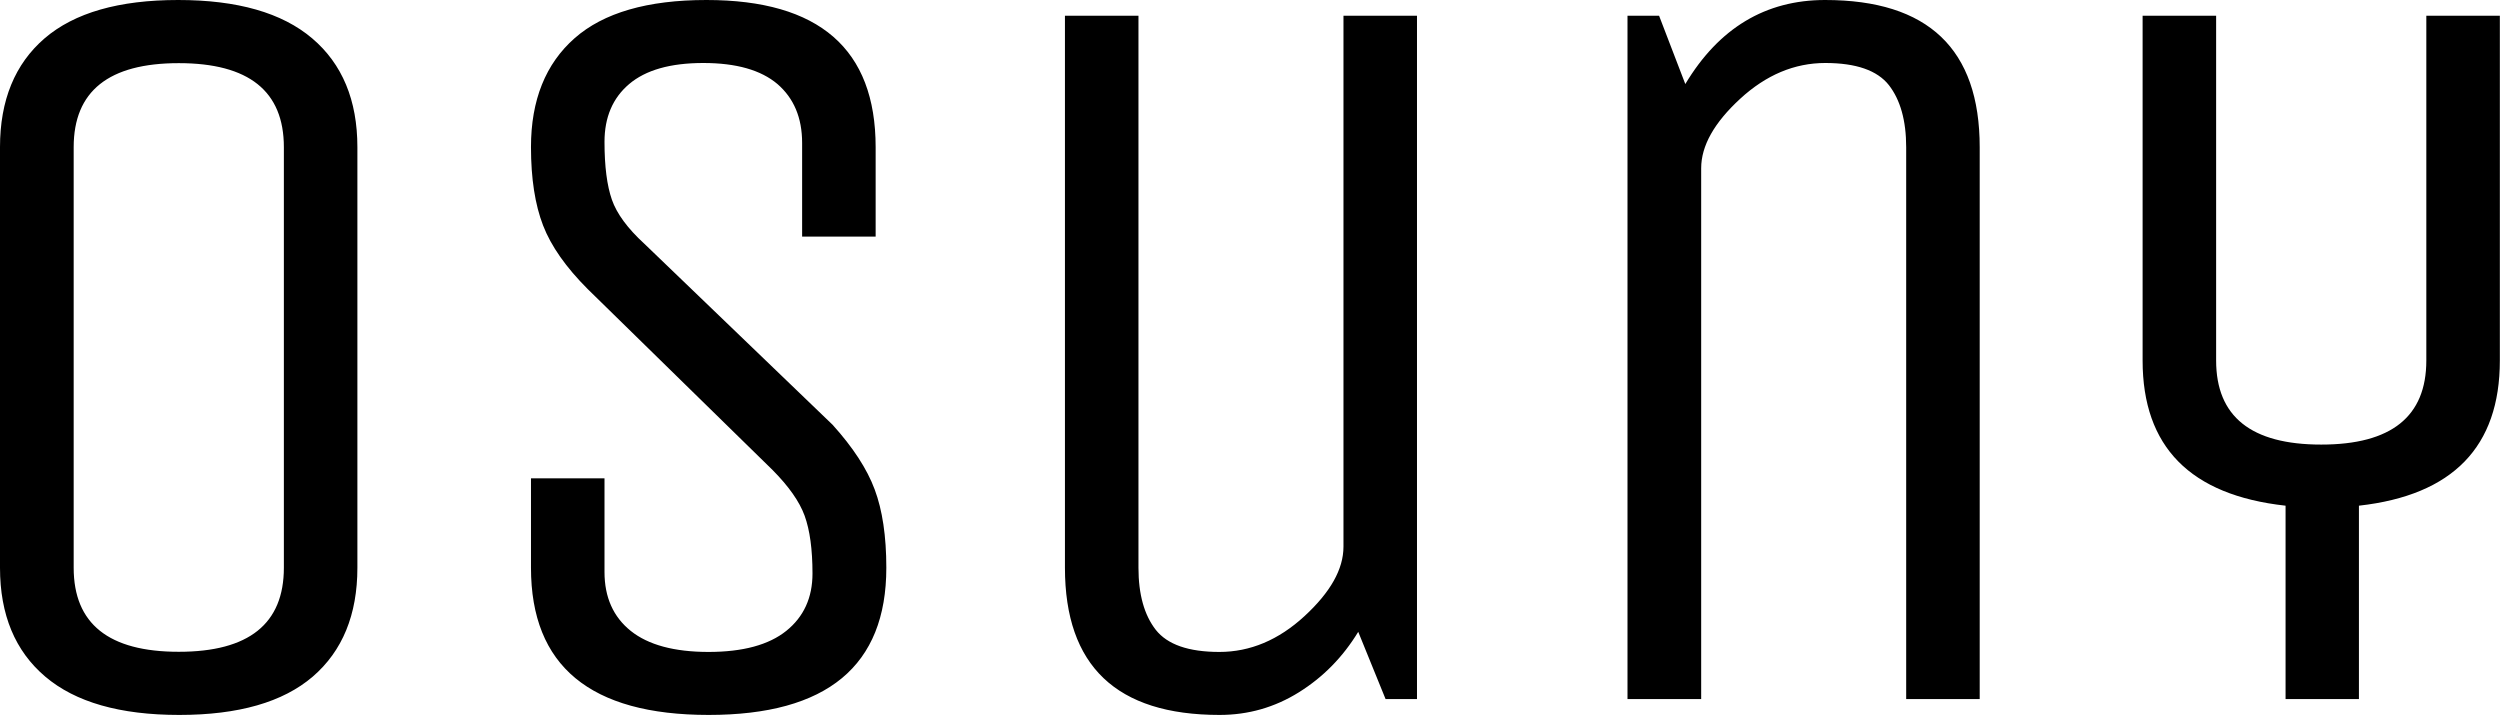
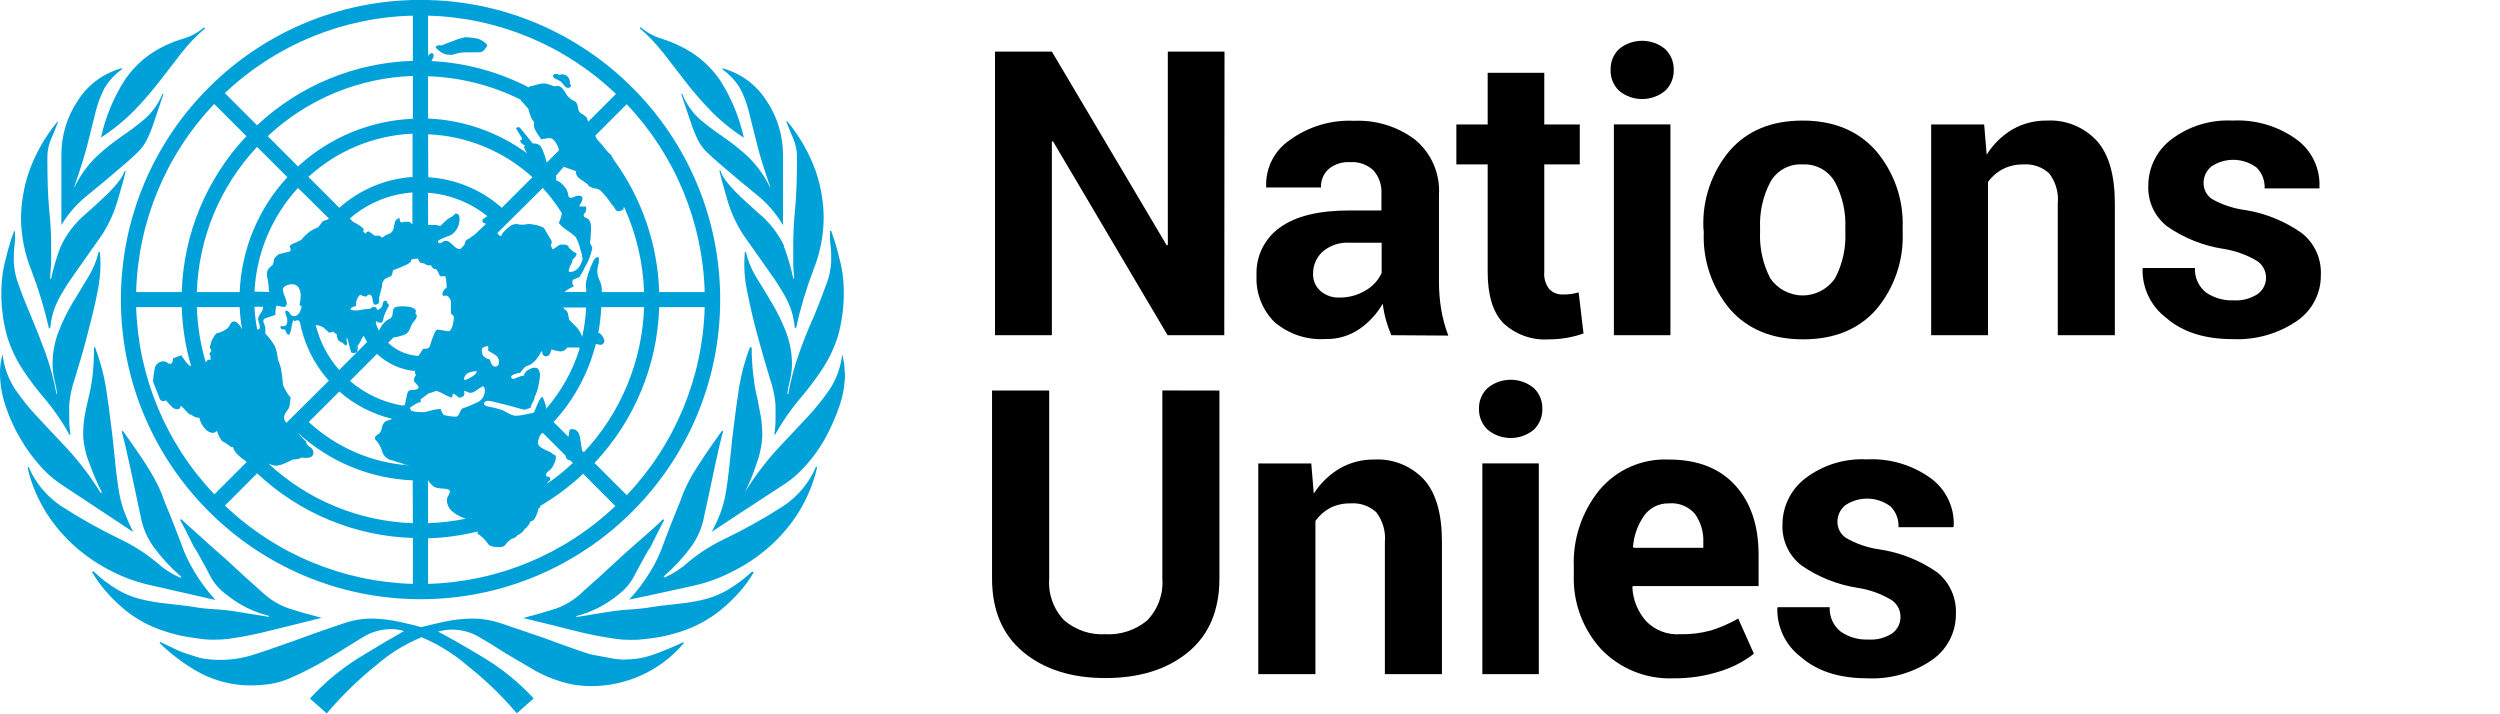
- <svg xmlns="http://www.w3.org/2000/svg" version="1.2" baseProfile="tiny" width="1591.4" height="455.1" overflow="visible" xml:space="preserve">
-   <switch>
-     <g>
-       <g fill="#000000">
-         <path d="M227.5 93.7v267.7c0 29.9-9.5 53-28.4 69.3-19 16.3-47.3 24.4-85 24.4S48 447 28.8 430.7C9.6 414.4 0 391.3 0 361.4V93.7c0-29.9 9.5-53 28.4-69.3C47.4 8.1 75.7 0 113.4 0s66.1 8.1 85.3 24.4c19.2 16.3 28.8 39.4 28.8 69.3zm-46.8 267.7V93.7c0-35.7-22.3-53.5-66.9-53.5-44.6 0-66.9 17.8-66.9 53.5v267.7c0 35.7 22.3 53.5 66.9 53.5 44.6 0 66.9-17.8 66.9-53.5zM564.2 361.4c0 62.5-37.7 93.7-113.1 93.7-75.4 0-113.1-31.2-113.1-93.7v-56.9h46.8v59.6c0 16.1 5.6 28.6 16.7 37.5 11.1 8.9 27.7 13.4 49.5 13.4 21.9 0 38.4-4.5 49.5-13.4 11.1-8.9 16.7-21.1 16.7-36.5 0-15.4-1.7-27.7-5-36.8-3.3-9.1-10.2-18.8-20.4-29.1L374.1 184c-13.8-13.8-23.3-27.3-28.4-40.5-5.1-13.2-7.7-29.8-7.7-49.9 0-29.9 9.3-53 27.8-69.3C384.2 8.1 412.2 0 449.7 0c71.8 0 107.7 31.2 107.7 93.7v56.9h-46.8V91c0-16.1-5.3-28.5-15.7-37.5-10.5-8.9-26.2-13.4-47.2-13.4-21 0-36.7 4.5-47.2 13.4s-15.7 21.2-15.7 36.8c0 15.6 1.6 27.9 4.7 36.8 3.1 8.9 10 18.3 20.7 28.1L530 270.4c12.9 14.3 21.9 28 26.8 41.2 4.9 13.1 7.4 29.7 7.4 49.8zM677.9 361.4V10h46.8v351.4c0 17 3.7 30.1 11 39.5 7.4 9.4 20.9 14.1 40.5 14.1s37.7-7.6 54.2-22.8c16.5-15.2 24.8-29.9 24.8-44.2V10H902v435h-20l-17.4-42.8c-9.8 16.1-22.4 28.9-37.8 38.5-15.4 9.6-32.2 14.4-50.5 14.4-65.6 0-98.4-31.2-98.4-93.7zM1082.8 445H1036V10h20.1l16.7 43.5c21.4-35.7 51.1-53.5 89-53.5 65.6 0 98.4 31.2 98.4 93.7V445h-46.8V93.7c0-16.9-3.7-30.1-11-39.5-7.4-9.4-20.9-14.1-40.5-14.1s-37.7 7.6-54.2 22.8c-16.5 15.2-24.8 29.9-24.8 44.2V445zM1501.7 445h-46.8V321.9c-60.7-6.7-91-37.5-91-92.4V10h46.8v219.5c0 35.7 22.3 53.5 66.9 53.5 44.6 0 66.9-17.8 66.9-53.5V10h46.8v219.5c0 54.9-29.9 85.7-89.7 92.4V445z" />
-       </g>
+ <svg xmlns="http://www.w3.org/2000/svg" viewBox="0 0 319.29 91.1">
+   <defs>
+     <style>.cls-1{fill:none;}.cls-2{fill:#00a1d9;}</style>
+   </defs>
+   <g id="Layer_2" data-name="Layer 2">
+     <g id="Layer_1-2" data-name="Layer 1">
+       <rect class="cls-1" x="318.41" y="3.61" width="0.88" height="83.45" />
+       <path class="cls-2" d="M11.17,24.94c1.36-1.1,3-2.46,4.85-4.06.68-.59,1.24-1.1,1.66-1.52a5.9,5.9,0,0,0,1.09-1.52,18.2,18.2,0,0,0,.89-2.22L20.88,12h-.13a8.66,8.66,0,0,1-2.24,3.17,33.49,33.49,0,0,1-2.93,2.22,27.48,27.48,0,0,0-3.19,2.54,13.51,13.51,0,0,0-2.88,4V23.8c.76-2.2,1.34-4.06,1.72-5.58s.72-2.86,1-4a13.42,13.42,0,0,1,1.14-3A7.86,7.86,0,0,1,15.6,8.83V8.7A9.58,9.58,0,0,0,10,12.76a12.32,12.32,0,0,0-2.16,7.11v8.87A14.05,14.05,0,0,1,11.17,24.94Zm6-10.85a42.51,42.51,0,0,0,3.23-3.74c1-1.27,1.91-2.47,2.79-3.61a21,21,0,0,1,3-3.11l-.13-.13A7.19,7.19,0,0,1,23.19,5a16,16,0,0,0-3.61,1.65,12.78,12.78,0,0,0-3.68,3.62,22.57,22.57,0,0,0-3,7.29A24.7,24.7,0,0,0,17.17,14.09ZM2.94,47.26A37.25,37.25,0,0,0,5.78,51a28.94,28.94,0,0,1,3.09,4.51H9a12.71,12.71,0,0,1-.16-2V51.7a13.35,13.35,0,0,1,.72-3.36c.48-1.56,1-3.3,1.5-5.2s1-3.83,1.37-5.77a17,17,0,0,0,.33-5.2H12.6a10.81,10.81,0,0,1-1.34,3.23l-2,3.3a24.6,24.6,0,0,0-1.79,3.68,11.62,11.62,0,0,0-.76,4.25A10.14,10.14,0,0,0,7,48.72a12.21,12.21,0,0,1,.3,1.59H7.21A31.37,31.37,0,0,0,5.78,45c-.62-1.69-1.24-3.26-1.85-4.69s-1.14-2.75-1.55-3.94a9.32,9.32,0,0,1-.62-2.92c0-.84,0-1.52.08-2s.08-1.15.08-1.91H1.79a28.85,28.85,0,0,0-1,3.3,15.81,15.81,0,0,0-.61,4.06A20.31,20.31,0,0,0,.92,43,16.84,16.84,0,0,0,2.94,47.26ZM26,81.64a12.07,12.07,0,0,0,1.39.06,14.13,14.13,0,0,0,1.9-.12c.59-.09,1.36-.21,2.28-.38s2.14-.45,3.62-.83,3.44-.86,5.89-1.46c-1.61-.42-3-.82-4.18-1.2a9.49,9.49,0,0,1-3.55-2.2c-1.44-1.26-2.87-2.57-4.31-3.92-1.12-1-2.3-2-3.43-3.06-.32-.29-2-1.76-2.47-2.24l-.12.13c.19.3,1.75,3.44,1.75,3.44s.25.34.35.52c.42.75.84,1.51,1.25,2.27.16.3.32.6.47.9A6.91,6.91,0,0,0,29,76a13.74,13.74,0,0,0,5.33,2.65v.13l-2.73-.44c-.75-.13-1.43-.23-2-.32s-1.23-.14-1.86-.19-1.53-.09-2.28-.2-1.18-.21-1.79-.27l-1.75-.2-.92-.11a20.74,20.74,0,0,1-3.18-.57,11,11,0,0,1-2.87-1.2,18,18,0,0,1-3.06-2.35l-.13.13a15.88,15.88,0,0,0,1.72,2.41A20.07,20.07,0,0,0,16.09,78a15.05,15.05,0,0,0,3.76,2.19,20.26,20.26,0,0,0,5,1.29ZM6.25,41.93h.16a12.1,12.1,0,0,1,.37-2,11,11,0,0,1,.94-2.15,33.26,33.26,0,0,1,1.94-3q1.26-1.77,3.39-4.82a16.48,16.48,0,0,0,2-4.44c.5-1.69.84-2.91,1-3.67h-.13a5.08,5.08,0,0,1-.57,1.07,12.72,12.72,0,0,1-.81,1,18,18,0,0,1-1.32,1.33c-.54.51-1.27,1.19-2.19,2a12.15,12.15,0,0,0-3.26,4.19,27.07,27.07,0,0,0-1.25,4.18H6.41c0-.67.09-1.33.12-2s0-1.46,0-2.48c0-1.26-.08-2.74-.25-4.44s-.23-3.88-.23-6.59a5.82,5.82,0,0,1,.5-2.41q.5-1.14.87-2.16H7.33A21.33,21.33,0,0,0,3.68,22a19.1,19.1,0,0,0-1,5.89A18.26,18.26,0,0,0,4,34.51,54.26,54.26,0,0,1,6.25,41.93ZM19.46,74.79,24.76,76l2.76.63A22.32,22.32,0,0,1,24.82,73a18.13,18.13,0,0,1-1.65-3.49Q22.41,67.44,21,64a16.45,16.45,0,0,0-.82-2q-.45-.88-1-1.83c-.39-.64-.85-1.35-1.4-2.16s-1.25-1.8-2.1-3l-.13.13c.25.84.61,2.37,1.08,4.56s.9,4.27,1.33,6.22a9.43,9.43,0,0,0,1.71,4,22.33,22.33,0,0,0,3.48,3.74l-.13.13a11.26,11.26,0,0,1-3.06-2,22.37,22.37,0,0,0-4.59-2.92,68.6,68.6,0,0,1-7.58-4.25,11.38,11.38,0,0,1-4.14-5l-.13.12A19,19,0,0,0,5.86,65.4a20.24,20.24,0,0,0,3.77,4.44A21.8,21.8,0,0,0,14.35,73,20.48,20.48,0,0,0,19.46,74.79ZM7.6,61.72,17,67.94c-.42-.85-.77-1.65-1.06-2.41A14.42,14.42,0,0,1,15.23,63c-.16-.93-.31-2-.43-3.11s-.27-2.51-.43-4.12c-.33-2.79-.62-4.94-.87-6.47a26.89,26.89,0,0,0-1.36-4.95H12A29.59,29.59,0,0,1,11.82,48a24.71,24.71,0,0,1-.51,2.8c-.21.84-.38,1.62-.5,2.34a14,14,0,0,0-.19,2.47,11,11,0,0,0,.82,3.62A31.67,31.67,0,0,0,13,62.86l-.12.13a36.88,36.88,0,0,0-4.25-5.64L4.82,53.29A29.15,29.15,0,0,1,1.9,49.67,10.39,10.39,0,0,1,.32,45.23a10.32,10.32,0,0,0-.24,1.21A9.18,9.18,0,0,0,0,47.64,13.38,13.38,0,0,0,.76,52a21.23,21.23,0,0,0,1.9,4.12A20.56,20.56,0,0,0,5.13,59.5,13.22,13.22,0,0,0,7.6,61.72Zm77.09-55c.88,1.14,1.82,2.35,2.79,3.62a45.61,45.61,0,0,0,3.23,3.74A24.3,24.3,0,0,0,95,17.59a22.57,22.57,0,0,0-3-7.29A12.73,12.73,0,0,0,88.3,6.69,16,16,0,0,0,84.69,5a7.45,7.45,0,0,1-2.86-1.52l-.13.13A20.88,20.88,0,0,1,84.69,6.75ZM93,75.3a11.33,11.33,0,0,1-2.87,1.21,23.37,23.37,0,0,1-3.19.57l-.91.1-1.76.2c-.6.07-1.18.18-1.78.27s-1.53.16-2.28.21-1.24.1-1.86.19-1.3.19-2,.31-1.65.28-2.73.44v-.12A13.74,13.74,0,0,0,78.9,76,7,7,0,0,0,81,73.56l.47-.9c.41-.76.83-1.51,1.25-2.26a5.3,5.3,0,0,1,.35-.52s1.56-3.14,1.75-3.45l-.12-.13c-.48.49-2.15,2-2.47,2.25-1.13,1-2.31,2-3.43,3.06-1.44,1.34-2.87,2.65-4.31,3.91A9.53,9.53,0,0,1,71,77.73c-1.18.38-2.57.78-4.18,1.2,2.45.59,4.42,1.08,5.89,1.46s2.69.65,3.61.82,1.7.3,2.29.38a12.61,12.61,0,0,0,1.9.13c.5,0,1,0,1.39-.06l1.21-.13a20.26,20.26,0,0,0,5-1.29,15.55,15.55,0,0,0,3.76-2.19,20.11,20.11,0,0,0,2.68-2.56,15.4,15.4,0,0,0,1.72-2.41L96.06,73A18.38,18.38,0,0,1,93,75.3Zm7.11-10.71a70.28,70.28,0,0,1-7.58,4.25,21.56,21.56,0,0,0-4.59,2.92,11.52,11.52,0,0,1-3.06,2l-.13-.13a23.13,23.13,0,0,0,3.48-3.74,9.53,9.53,0,0,0,1.71-4q.65-2.91,1.33-6.21c.47-2.2.83-3.72,1.08-4.57L92.22,55c-.85,1.19-1.55,2.18-2.1,3s-1,1.52-1.4,2.15S88,61.4,87.7,62a15.84,15.84,0,0,0-.82,2c-.94,2.29-1.66,4.12-2.17,5.52A18,18,0,0,1,83.06,73a22.73,22.73,0,0,1-2.7,3.58L83.12,76l5.3-1.16A20.48,20.48,0,0,0,93.53,73a22.13,22.13,0,0,0,4.72-3.16A20.24,20.24,0,0,0,102,65.42a19.25,19.25,0,0,0,2.36-5.71l-.13-.13A11.4,11.4,0,0,1,100.11,64.59ZM104,40.3Q103,42.46,102.1,45a31.63,31.63,0,0,0-1.43,5.33h-.12a12.21,12.21,0,0,1,.3-1.59,10,10,0,0,0,.3-2.09,11.66,11.66,0,0,0-.76-4.25,25.09,25.09,0,0,0-1.79-3.68c-.68-1.14-1.34-2.24-2-3.29a11,11,0,0,1-1.34-3.24h-.13a17,17,0,0,0,.33,5.2q.58,2.92,1.37,5.77t1.5,5.2a13.43,13.43,0,0,1,.72,3.36v1.78a12.62,12.62,0,0,1-.16,2H99A28.34,28.34,0,0,1,102.1,51a38.43,38.43,0,0,0,2.84-3.74A17.18,17.18,0,0,0,107,43a20.4,20.4,0,0,0,.76-6.15,15.75,15.75,0,0,0-.61-4.06,28.2,28.2,0,0,0-1-3.3H106c0,.76,0,1.4.08,1.9s.08,1.18.08,2a9.43,9.43,0,0,1-.62,2.92C105.09,37.55,104.57,38.87,104,40.3Zm-3.85-8.88a12.13,12.13,0,0,0-3.26-4.18l-2.2-2c-.54-.51-1-1-1.31-1.34a12.75,12.75,0,0,1-.81-1A4.74,4.74,0,0,1,92,21.78h-.13c.17.76.51,2,1,3.68a16.76,16.76,0,0,0,2,4.44c1.42,2,2.55,3.63,3.39,4.82a33.29,33.29,0,0,1,1.94,3,11.29,11.29,0,0,1,.94,2.16,11.91,11.91,0,0,1,.37,2h.16a52.1,52.1,0,0,1,2.22-7.42,18.3,18.3,0,0,0,1.31-6.66,19.21,19.21,0,0,0-1-5.9,21.17,21.17,0,0,0-3.65-6.4h-.13c.25.67.54,1.39.87,2.15a5.85,5.85,0,0,1,.5,2.41q0,4.07-.24,6.6t-.24,4.44c0,1,0,1.84,0,2.47s.07,1.29.12,2h-.12A27.21,27.21,0,0,0,100.1,31.42ZM94.5,11.25a13.33,13.33,0,0,1,1.14,3c.29,1.14.63,2.47,1,4s.95,3.38,1.72,5.58v.13a13.7,13.7,0,0,0-2.88-4,28.22,28.22,0,0,0-3.19-2.53,35.26,35.26,0,0,1-2.94-2.22A8.85,8.85,0,0,1,87.13,12H87c.51,1.52.92,2.72,1.22,3.61a17,17,0,0,0,.89,2.22,5.94,5.94,0,0,0,1.08,1.52c.43.43,1,.93,1.67,1.52q2.81,2.41,4.85,4.06A14,14,0,0,1,100,28.76V19.88a12.32,12.32,0,0,0-2.16-7.1,9.54,9.54,0,0,0-5.59-4.06v.13A8,8,0,0,1,94.5,11.25Zm-14.69,73A10.4,10.4,0,0,1,77.72,84l-2.35-.44v0c-.75-.24-1.6-.53-2.56-.87s-2.14-.76-3.5-1.27L63.9,79.58A11.19,11.19,0,0,0,60.27,79a17.9,17.9,0,0,0-3.7.44c-1.26.28-2.18.5-2.78.66-.53-.16-1.41-.38-2.67-.66A17.71,17.71,0,0,0,47.45,79a11,11,0,0,0-3.61.63c-1.23.42-3,1-5.39,1.89-2.79,1-4.86,1.72-6.21,2.14a14,14,0,0,1-4.18.62,13.2,13.2,0,0,1-1.78-.12,6.87,6.87,0,0,1-1.52-.38s-1.19-.35-1.85-.63L20.49,82l-.12.12a25,25,0,0,0,4.45,3.42,13.93,13.93,0,0,0,7,2,18.42,18.42,0,0,0,2.72-.19,10.44,10.44,0,0,0,2.41-.7c.8-.33,1.69-.76,2.66-1.26s2.14-1.18,3.49-2,2.64-1.67,3.61-2.22a6.8,6.8,0,0,1,3.36-.82,5.09,5.09,0,0,1,1.52.25Q49.1,82,45.85,84a29.55,29.55,0,0,0-6.27,5.22l2.15,1.9A45.81,45.81,0,0,1,48,85a21.24,21.24,0,0,1,5.84-3.62A22.13,22.13,0,0,1,59.68,85,44.08,44.08,0,0,1,66,91.1l2.16-1.9A28.88,28.88,0,0,0,61.78,84q-3.3-2-5.84-3.34a7.67,7.67,0,0,1,1.66-.25,6.84,6.84,0,0,1,3.37.82q1.47.83,3.63,2.22l3.31,1.95a17.14,17.14,0,0,0,2.61,1.27,19.49,19.49,0,0,0,2.36.7,12.64,12.64,0,0,0,2.49.25h.51a15.37,15.37,0,0,0,5.78-1.27,15.2,15.2,0,0,0,5.65-4.18V82a38.49,38.49,0,0,1-4.2,1.72A10.57,10.57,0,0,1,79.81,84.23Zm28.06-36.81c0-.13,0-.26,0-.39a5.61,5.61,0,0,0-.06-.59c-.06-.38-.14-.78-.24-1.21A10.48,10.48,0,0,1,106,49.68a31.62,31.62,0,0,1-2.9,3.61l-.21.22-3.61,3.85a37.08,37.08,0,0,0-4.17,5.54l0,0a25.32,25.32,0,0,0,1.49-3.62,11.63,11.63,0,0,0,.76-3.61,15.17,15.17,0,0,0-.19-2.48q-.19-1.08-.45-2.34C96.49,50,96.34,49,96.22,48A29.81,29.81,0,0,1,96,44.35H95.9l0,.08v-.07h-.13a26.89,26.89,0,0,0-1.36,5c-.24,1.52-.54,3.68-.87,6.46-.16,1.61-.3,3-.43,4.13s-.27,2.17-.43,3.11A14.31,14.31,0,0,1,92,65.54c-.25.65-.55,1.34-.89,2-.06.12-.13.23-.2.35l.05,0a.08.08,0,0,1,0,0l3.15-2.09,6.34-4.14a13.54,13.54,0,0,0,2.47-2.22,18.52,18.52,0,0,0,2.41-3.35,23.7,23.7,0,0,0,1.2-2.48c.23-.53.45-1.07.64-1.64a13.36,13.36,0,0,0,.76-4.37h0C107.88,47.57,107.87,47.5,107.87,47.42ZM71,10.08a3.72,3.72,0,0,1,.68.38,5.87,5.87,0,0,1,.42.5.55.55,0,0,0,.44.26c.24,0,.37-.09.37-.26s0-.23-.06-.19-.07,0-.07-.19a1,1,0,0,0-.24-.75,1,1,0,0,0-1.11-.26.37.37,0,0,0-.24-.12H71c-.24,0-.37.08-.37.25S70.77,10,71,10.08ZM57.53,7h.26a5.82,5.82,0,0,1,1.53-.32H61.1a.91.91,0,0,0,.77-.32,3.55,3.55,0,0,0,.38-.58,2.41,2.41,0,0,0-1.53-.9,9.65,9.65,0,0,0-1.27-.13,7.79,7.79,0,0,0-1.53.47c-.85.3-1.36.5-1.53.59-.43-.09-.68,0-.76.27a5.85,5.85,0,0,0,.69.59A2,2,0,0,0,57.53,7ZM53.7,76.53A38.27,38.27,0,1,0,15.44,38.26,38.31,38.31,0,0,0,53.7,76.53ZM17.39,39.23h5.82a30.3,30.3,0,0,0,1.2,7.54.71.71,0,0,1-.44-.31l-.18-.18-.64-.9-1.06.39c0,.59-.21.81-.63.64a.74.74,0,0,0-.51-.26,1.15,1.15,0,0,0-1.22,1.08,11.74,11.74,0,0,0-.19,1.47L20.43,51c.18.26.43.3.77.13A9.06,9.06,0,0,0,22,52a.89.89,0,0,0,.65.26.35.35,0,0,0,.4-.39h.13a7.62,7.62,0,0,1,.53.58,3.08,3.08,0,0,0,.66.57v-.12a1.55,1.55,0,0,0,1.08.46,3.06,3.06,0,0,0,.75,1.41,1.43,1.43,0,0,0,1,.52.74.74,0,0,0,.51-.26,4.25,4.25,0,0,0,.63,1.29,5.79,5.79,0,0,1,.64.38,3.31,3.31,0,0,1,.51.39h.26a2.28,2.28,0,0,0,.63,1,4.83,4.83,0,0,0,.77.64l-.08,0,.07,0h.09c.09.1.17.2.26.29l-4.11,4.11A36.19,36.19,0,0,1,17.39,39.23Zm28-10.73a3.24,3.24,0,0,0-.33-.2l-.39-.39a13.71,13.71,0,0,1,8-3.33v4.05a.59.59,0,0,0-.17-.1.64.64,0,0,1-.1-.13h0a.47.47,0,0,0-.31-.07.7.7,0,0,0-.14,0l0,0a1.18,1.18,0,0,0-.28,0,1,1,0,0,1-.3.06.29.29,0,0,1-.16,0c-.12-.09-.18-.27-.18-.58l0,0v0c-.35.17-.54.34-.58.51s-.11.46-.19.89a.94.94,0,0,1-.65.69,2.2,2.2,0,0,0-.77.45l-.39-.25h-.64a1.64,1.64,0,0,0-.39-.32,1,1,0,0,1-.25-.19q-.12-.13-.12,0a.31.31,0,0,0-.34.28l-.38-.37.1,0V29.2A5.68,5.68,0,0,0,45.43,28.5Zm-2.09-2-3.91-3.91a21.09,21.09,0,0,1,13.3-5.52v5.53A15.56,15.56,0,0,0,43.34,26.54ZM45.54,45c.2-.2.11-.57.19-.82l-.44.4a3.72,3.72,0,0,0,.76-1,3.52,3.52,0,0,1,.38-.7h0c.14.27.3.54.46.8l-3.57,3.57a13.58,13.58,0,0,1-3-5.75,3.26,3.26,0,0,1,.89.25,7.74,7.74,0,0,1,.8.73,1.11,1.11,0,0,0,.52-.13l.51.39a1,1,0,0,0,.13.63c0,.09.13.19.39.32a1.23,1.23,0,0,1,.52.44l.25-.12a4,4,0,0,0-.06-.51c0-.25,0-.38.06-.38l.25.89.26,1h0A.76.76,0,0,0,45.54,45ZM53.15,49c.21.21.31.36.31.44,0,.26-.34.38-1,.38-.26,0-.43.25-.52.73s-.17.89-.25,1.21l-.21,0s0,0,0,.05a13.73,13.73,0,0,1-6.78-3.16l3.45-3.45A8.16,8.16,0,0,0,53,47.39a.94.94,0,0,0,.12.54.85.85,0,0,0-.25.63C52.83,48.65,52.93,48.8,53.15,49Zm-17,.24a18.17,18.17,0,0,0-.26-2.17,10.45,10.45,0,0,0-.39-1.15,6,6,0,0,0-.4-1.72,7.3,7.3,0,0,0-1.21-1.59v-.74a3.23,3.23,0,0,0-.25-.74V41a.3.3,0,0,1,.2-.33l1.34-.46a3.16,3.16,0,0,1,.13-1.17l.93.16c.26,0,.39-.17.39-.53a4.3,4.3,0,0,0-.25-.79,2.77,2.77,0,0,1-.26-.92c0-.18.13-.33.38-.46a1.69,1.69,0,0,1,.76-.2,1,1,0,0,1,.89.44,2,2,0,0,1,.25,1,3.69,3.69,0,0,1-.06.69,2.44,2.44,0,0,0-.07.56l.26.13q-.26,1.26-1,1.26A.62.62,0,0,1,37,40a.53.53,0,0,0-.44-.32c-.08,0-.12,0-.12.13a1.27,1.27,0,0,0,.12.52,1.35,1.35,0,0,1,.13.64c0,.6-.27.81-.8.64-.18.32,0,.48.52.48.18.52.36.73.54.65a2.23,2.23,0,0,0,.26-.87,4.78,4.78,0,0,1,.26-1l.14.13.53-.13a1.06,1.06,0,0,0,0,.19h.15A15.49,15.49,0,0,0,42,48.62L36.58,54a.91.91,0,0,1-.29-.84c.11-.52.63-.84.7-1.38,0,0,.13-1,.13-1A5.25,5.25,0,0,1,36.19,49.25Zm-3.09-8a1,1,0,0,1,.13.5c0,.26-.08.37-.26.32h-.09a21,21,0,0,1-.34-2.88H33.6a1.39,1.39,0,0,1-.11.52,4.76,4.76,0,0,1-.32.51.84.84,0,0,0-.2.5A1.25,1.25,0,0,0,33.1,41.28Zm-.56-4A21.15,21.15,0,0,1,38.06,24L42,27.9l-.11.13a3.44,3.44,0,0,0-.68.24c-.17.21-.35.45-.56.75a5.82,5.82,0,0,0-1.21.64,7.18,7.18,0,0,0-1,1c-.51.26-.83.4-1,.45a1.17,1.17,0,0,0-.45.31c.17.43.17.66,0,.7l-1.28.32a.41.41,0,0,0-.25.13l-.38.38a1,1,0,0,0-.13.45.94.94,0,0,1-.13.44,2.39,2.39,0,0,0-.63.64,1.52,1.52,0,0,0,0,1.15l.16,1.27h-.06a1.9,1.9,0,0,1,.11.39ZM43.34,50a15.7,15.7,0,0,0,6.79,3.5l-.56.19a1,1,0,0,0-.77.83c-.08.51-.27.84-.57,1s-.4.32-.32.58a3.55,3.55,0,0,1,.89,1.54,1.59,1.59,0,0,0,1.28,1.15l.76.26a1.52,1.52,0,0,1,.76.28c.22,0,.44.06.66.11A21.07,21.07,0,0,1,39.43,53.9ZM38.06,21.26,34.2,17.39A28.48,28.48,0,0,1,52.73,9.7v5.47A23.06,23.06,0,0,0,38.06,21.26ZM36.7,22.63A23,23,0,0,0,30.61,37.3H25.14a28.48,28.48,0,0,1,7.69-18.54Zm-6.09,16.6a23.62,23.62,0,0,0,.3,2.82,4.32,4.32,0,0,1-.21-.38c-.3-.41-.56-.62-.75-.62a.51.51,0,0,0-.52.32,1.66,1.66,0,0,1-.39.57,3.5,3.5,0,0,1-1.41.64,3.15,3.15,0,0,0-.77,1.53.44.44,0,0,0,.06.51c.13.17.06.34-.19.51.17.34.21.55.13.64.08.17.06.23-.07.19a.3.3,0,0,0-.32.06.79.79,0,0,0-.18.29,28.1,28.1,0,0,1-1.15-7.08ZM52.73,74.57a36.2,36.2,0,0,1-24-10l4.11-4.12a30.38,30.38,0,0,0,19.9,8.26Zm0-7.75A28.47,28.47,0,0,1,34.28,59.2a2.54,2.54,0,0,0,1,.28,2.76,2.76,0,0,0,1-.27,11.36,11.36,0,0,0,1.15-.54,2.11,2.11,0,0,0,1.15-.25,1.91,1.91,0,0,0,1,0,.6.6,0,0,0,.45-.64.88.88,0,0,0-.45-.7c-.31-.21-.46-.4-.46-.57s-.08-.19-.26-.32a7.24,7.24,0,0,1-.82-.92h0a23.05,23.05,0,0,0,14.67,6.08Zm1-14.2v0a2.74,2.74,0,0,1-1.26-.2c0-.11-.09-.22-.13-.34a5.28,5.28,0,0,1,.6-.39,1.73,1.73,0,0,1,.79-.33V51l.94-.71a1.1,1.1,0,0,1,.33-.12,4.78,4.78,0,0,0,.72-.26,4.52,4.52,0,0,1,1,.45,4.06,4.06,0,0,0,1,.44l.13-.51c.17,0,.42.17.76.51a1.25,1.25,0,0,0,.64-.25.88.88,0,0,0,0-.64,1.11,1.11,0,0,1,.38.13.24.24,0,0,1,.19.07.27.27,0,0,0,.19.06h.13a1.41,1.41,0,0,0,.7-.32,6.27,6.27,0,0,1,.7-.45.16.16,0,0,1,.25,0,.73.73,0,0,1,.13.51,1.63,1.63,0,0,1-1.08,1.53,17.07,17.07,0,0,1-1.85.76,2.41,2.41,0,0,0-.32.58c-.12.3-.27.44-.44.44A7.44,7.44,0,0,1,56.66,53a2.62,2.62,0,0,1-.39-.77,4.22,4.22,0,0,0-.92.13l-1.05.26A1.24,1.24,0,0,1,53.76,52.62Zm5.52-4.2a1,1,0,0,1,.64-.83,2.83,2.83,0,0,1,1-.19c0,.25-.24.51-.7.76a3.23,3.23,0,0,1-.83.38Zm3.95-3.12a1,1,0,0,1,.51,1,.45.45,0,0,1-.51.51c-.26,0-.47-.3-.64-.89-.6-.17-.93-.45-1-.83s0-.61.13-.7a3.52,3.52,0,0,1,.51-.19c.17,0,.21.15.13.57ZM75.5,23.92a.36.36,0,0,1,.26.13,1.55,1.55,0,0,1,.89.25,9.7,9.7,0,0,1,1.54,1.91c.09,0,.19.13.32.39s.28.38.45.38a1.85,1.85,0,0,0,.66-.21c0-.12,0-.23.08-.35A28.51,28.51,0,0,1,82.26,37.3h-5.4a.3.3,0,0,1,0-.1,2.72,2.72,0,0,0-.3-1.42,2.77,2.77,0,0,1-.18-1.88,2,2,0,0,0,.07-1.07A.75.75,0,0,0,76,33a2.11,2.11,0,0,0-.33.57c-.12.3-.23.53-.31.7v.07a1,1,0,0,0-.1.24,1,1,0,0,1-.13.32c-.09.34-.17.68-.26,1a2.62,2.62,0,0,0,0,1,0,0,0,0,1,0,0l0,.39H72.11a1.56,1.56,0,0,1,.59-.39h-.09l.74-.37a.41.41,0,0,1-.25-.38c0-.25,0-.4.13-.44s.32-.15.74-.31a5.34,5.34,0,0,0,.68-1.19,7.71,7.71,0,0,0,1-2.53c0-.2-.26-.45-.29-.66a3.69,3.69,0,0,1,.06-.55c0-.89.41-2.44-.74-2.72-.09,0-.13-.13-.13-.38a.88.88,0,0,0,.26-1H74a1.14,1.14,0,0,1,.19-.45,1.12,1.12,0,0,0,.2-.57A.34.34,0,0,0,74,25a1.39,1.39,0,0,0-.65.13,1,1,0,0,1-.4.13.6.6,0,0,1-.2,0L72.58,25A2,2,0,0,0,72,23.72,2.49,2.49,0,0,0,71,23l0,0a.83.83,0,0,0,0-.54L72,21.3l1.55.56a1,1,0,0,0,.4.89,4.61,4.61,0,0,0,.54.38,5.68,5.68,0,0,1,.61.46v.07C75.29,23.84,75.42,23.92,75.5,23.92ZM70.25,61a.44.44,0,0,0-.32-.13c-.13,0-.19-.08-.19-.25s.13-.34.39-.51a1.92,1.92,0,0,0,.64-.89A2,2,0,0,0,71,58.4a.29.29,0,0,0-.2-.31,1.35,1.35,0,0,1-.45-.32,5.12,5.12,0,0,0-.57-.25,4.23,4.23,0,0,1-.7-.39.74.74,0,0,1-.39-.64,3.26,3.26,0,0,1,.19-.63c0-.11.09-.23.14-.34l.29-.25,2.94,2.94c0,.34.21.53.6.6l.32.32a28,28,0,0,1-3.29,2.64,1.12,1.12,0,0,1,.22-.33.56.56,0,0,1,.15-.1A.6.6,0,0,0,70.25,61ZM68.48,47a.89.89,0,0,0-.78.13,1.13,1.13,0,0,0-.77.75c0,.08-.05.12-.13.12a1.2,1.2,0,0,0-.51.13,4.66,4.66,0,0,0-.64.26c-.25,0-.38-.09-.38-.26s.38-.42,1.15-.51q.49-.62.63-.75a1.45,1.45,0,0,1,.59-.25,2.75,2.75,0,0,0,1-.93,3.09,3.09,0,0,0,.48-.81h.12c0,.41.18.62.53.62s.49-.29.67-.88a4.59,4.59,0,0,0,1.07.26,1,1,0,0,0,.93-.49H74a.56.56,0,0,0,0,.12l0,.1h0a21.29,21.29,0,0,1-4.27,7.62c0-.13,0-.26,0-.39,0,0-.38-1.16-.46-1.16s-.37.3-.61.89-.4,1-.48,1.14l-1.28.26a4.9,4.9,0,0,1-1.14.13,3.21,3.21,0,0,1-1.08-.45,3.44,3.44,0,0,0-1.09-.44,7.83,7.83,0,0,0-1.08-.26c-.47-.08-.7-.21-.7-.38s.17-.38.51-.38a5.12,5.12,0,0,1,1,.19l1.53.38,1.4.38a4.14,4.14,0,0,0,.76.19l.77-.25a1.55,1.55,0,0,1,.25-.7,1.48,1.48,0,0,0,.26-.7,5.68,5.68,0,0,0,.47-1.4,6.77,6.77,0,0,0,.21-1.53C68.87,47.28,68.73,47,68.48,47Zm3.38-7.72h3a21.64,21.64,0,0,1-.5,3.72,4.21,4.21,0,0,0-.65-1.14l-1-1c-.09-.42-.15-.72-.2-.89a1.07,1.07,0,0,0-.17-.3A2.07,2.07,0,0,1,71.86,39.23ZM73.1,54.81c-.26,0-.38.07-.38.19a6.93,6.93,0,0,1-.12.79L70.7,53.9A23,23,0,0,0,76.08,44l.09-.08q.64.24.84,0a.76.76,0,0,0,.19-.38,1.73,1.73,0,0,0-.63-1h-.16a23.94,23.94,0,0,0,.38-3.31h5.47a28.48,28.48,0,0,1-7.69,18.53l-.24-.23v-.05c-.08-.59-.17-1.16-.28-1.72S73.61,54.81,73.1,54.81ZM71.75,27.2a.1.1,0,0,0,0,0,2,2,0,0,1-.13.64,6.66,6.66,0,0,1-.25.64,3.88,3.88,0,0,0,1,.89,10.08,10.08,0,0,1,1.15.89,6.16,6.16,0,0,1,.57,1.47,6.79,6.79,0,0,1,.32,1.35,3.05,3.05,0,0,1-.38.9,1.51,1.51,0,0,1-1.27.77l-.13-.13a1.83,1.83,0,0,1,.25-.75,2,2,0,0,0,.26-.76,1,1,0,0,0,.51-.75l-.39-.19a4.42,4.42,0,0,1-.63-.57c0-.25-.26-.37-.76-.37a1,1,0,0,0-.64.19,7.6,7.6,0,0,1-.64.44l-.25-.51a1.25,1.25,0,0,0,.13-.53l-1-1.71a4,4,0,0,0-1.4-.44,2.31,2.31,0,0,0-1,0,2.37,2.37,0,0,1-1-.05A1.32,1.32,0,0,0,65,29a4.4,4.4,0,0,0-.84.83c-.13.15,0,.36-.33.28a1.81,1.81,0,0,1-.32-.34L69.33,24a1.33,1.33,0,0,0,.14.19l.51.57c.18.21.36.44.54.68A21.49,21.49,0,0,1,71.75,27.2ZM57.87,65.4a4.6,4.6,0,0,0,1.63.84,28.47,28.47,0,0,1-4.83.58V61.35h0a3.24,3.24,0,0,0,.81.86,3.55,3.55,0,0,0,1.12.19c.57.05.86.15.86.32a1.2,1.2,0,0,1-.19.57,1.18,1.18,0,0,0-.2.58A1.93,1.93,0,0,0,57.87,65.4Zm-3.2,9.17V68.75A30.47,30.47,0,0,0,61,67.88.61.61,0,0,1,61,68a.45.45,0,0,1,0,.16,4.46,4.46,0,0,1,1.27,1.21c.17.34.64.51,1.4.51.43,0,.7-.08.83-.25a4.11,4.11,0,0,1,.45-.51,1.61,1.61,0,0,1,.63-.39.78.78,0,0,0,.51-.38,1.64,1.64,0,0,0,.9-.76,2.33,2.33,0,0,0,.76-1,.68.68,0,0,0,.51-.31,4,4,0,0,0,.51-1.34l.22-.13a1.25,1.25,0,0,1,0-.19,31.08,31.08,0,0,0,5.49-4.11l4.11,4.12A36.2,36.2,0,0,1,54.67,74.57ZM80.05,63.24l-4.12-4.11a30.36,30.36,0,0,0,8.26-19.9H90A36.23,36.23,0,0,1,80.05,63.24ZM90,37.3H84.19a30.29,30.29,0,0,0-5.88-17,1.55,1.55,0,0,0-.29-.53,1.85,1.85,0,0,0-.33-.29c-.47-.61-1-1.19-1.49-1.76a1.74,1.74,0,0,1-.16-.41l4-4A36.25,36.25,0,0,1,90,37.3ZM54.67,2a36.15,36.15,0,0,1,24,10l-3.54,3.54a2.7,2.7,0,0,1-.2-.54c-.28-.25-.46-.4-.53-.4a1,1,0,0,1-.58-.81,1.35,1.35,0,0,0-.32-.82,2.32,2.32,0,0,1-1.28-1.12c-.34-.58-.68-.88-1-.88a1.07,1.07,0,0,1-.83-.09,2.69,2.69,0,0,0-.83-.23,3,3,0,0,0-.9.13,8.47,8.47,0,0,1-1,.25l-.13.13A30.25,30.25,0,0,0,55.1,7.8c.33-.53.38-.88.12-1-.07-.07-.26,0-.55.31Zm0,7.74a28.63,28.63,0,0,1,11.85,3,.29.29,0,0,0,0,.09c.15.15.32.34.51.56s.36.42.44.5A8.48,8.48,0,0,0,67.83,15a5.25,5.25,0,0,0,.39.63,1.37,1.37,0,0,0,.19,1.07,8.56,8.56,0,0,0,.7,1.07l.51-.06a3.25,3.25,0,0,1,.63-.07.84.84,0,0,1,.58.38,2.34,2.34,0,0,1,.44.77,1.52,1.52,0,0,1,.11.42l-1.56,1.56h0a8.55,8.55,0,0,0-.76-2.11,1.21,1.21,0,0,0-1-.33c-.09-.08-.38-.45-.89-1.09s-.8-1-.89-1a.5.5,0,0,0-.38.13,4.49,4.49,0,0,0,.26.45l.51.84a.23.23,0,0,1-.26.26.84.84,0,0,0,.64.64l-.13.25.37.75a23,23,0,0,0-12.62-4.42Zm0,7.41A21.07,21.07,0,0,1,68,22.63l-3.91,3.91a15.56,15.56,0,0,0-9.39-3.9Zm0,7.47a13.62,13.62,0,0,1,7.58,3,.81.81,0,0,0-.26.15,1,1,0,0,1-.26.18q-.12.06-.12.3c0,.21.28.29.48.32L60.59,30h0a2.49,2.49,0,0,0-.57.4c-.35.17-.54.32-.59.45s-.07.24-.12.44l-.5.5a.78.78,0,0,1-.22,0c-.17,0-.43-.17-.78-.52s-.61-.51-.78-.51a.77.77,0,0,0-.58.19A.36.36,0,0,1,56,31c-.17-.17,0-.36.58-.58s.94-.37,1.11-.45a2.45,2.45,0,0,0,1-2.05c0-.43-.17-.65-.52-.65l-.39.37a3.23,3.23,0,0,0-.91.61l-.65.62a1.74,1.74,0,0,0-.78-.13h-.76a.08.08,0,0,0,0,0Zm-1.13,8.76c.06.13.14.2.23.2a1,1,0,0,1,.62.2.76.76,0,0,0,.65.08.49.49,0,0,0,.15.24.47.47,0,0,0,.49.27l.15.16a.7.7,0,0,1,.08.14,4.23,4.23,0,0,0,.21.45l.05,0,0,.11a.54.54,0,0,0,.41.06.48.48,0,0,1,.32,0c0,.09,0,.18,0,.28h.08a1.81,1.81,0,0,0,0,.31,3.07,3.07,0,0,1,.06.57v.25a.12.12,0,0,1-.13.13,1.06,1.06,0,0,0-.41.75c0,.17.11.23.34.19a.4.4,0,0,1,.48.19,1,1,0,0,1,.27.75v1.14a.42.42,0,0,0,.19.38c.13.08.19.16.19.25a4.17,4.17,0,0,1-.13.94,1.61,1.61,0,0,1-.38.82q-.14.12-.66,0a4.22,4.22,0,0,0-.92-.13c-.17,0-.35.26-.52.76a8.39,8.39,0,0,0-.4,1.15c-.08.34-.26.51-.52.51a2.24,2.24,0,0,0-.52.06H54l-.43.69-.14.18a6.13,6.13,0,0,1-3.86-1.68l.67-.67a6.94,6.94,0,0,0,1.23-.29l.22-.09c.68-.3.62-.85,1-1.44.22-.39.86-.83.35-1.27.57-1-2.08-1-2.55-.79s-.2.85-.49,1.29c-.15.23-.4.23-.6.39a3.36,3.36,0,0,0-1,1.32v0a6.5,6.5,0,0,1-.43-1l.1,0c-.05-.1-.07-.18,0-.21h.13v.13c.33.08.55.08.63,0a4.74,4.74,0,0,0,.19-.71,8.4,8.4,0,0,1,.7-1.49.59.59,0,0,1-.3-.39c0-.17-.14-.21-.3-.13a.43.43,0,0,0-.24.39.75.75,0,0,1-.24.51.69.69,0,0,1-.5.25.34.34,0,0,0-.38-.38.74.74,0,0,0-.51.26c-.17,0-.57,0-1.21.12a2.52,2.52,0,0,1-1.21,0c-.17-.16,0-.34.64-.51A1.76,1.76,0,0,1,46,37.63a2,2,0,0,0,.77.26l.25-.26h.13c.25,0,.4.22.44.65s.15.64.32.64a.72.72,0,0,0,.51-.26V38c.17-.69.3-1.16.38-1.42v-.38a2.13,2.13,0,0,1,.4-.63h.15a1.23,1.23,0,0,1,.59-.27,2,2,0,0,0,.25-.79c.26-.08.7-.26,1.34-.52s1-.52,1-.78v-.07a6.14,6.14,0,0,1,.86-.12A.56.56,0,0,0,53.54,33.34ZM52.73,2V7.77A30.48,30.48,0,0,0,32.83,16l-4.11-4.11A36.15,36.15,0,0,1,52.73,2ZM27.36,13.28l4.11,4.11A30.44,30.44,0,0,0,23.21,37.3H17.39A36.22,36.22,0,0,1,27.36,13.28Z" />
+       <path d="M156.36,42.81h-7.24L134.49,18.06l-.15,0V42.81h-7.26V6.59h7.26L149,31.32l.15,0V6.59h7.24Z" />
+       <path d="M177.69,42.81a15.8,15.8,0,0,1-.68-1.94,13.1,13.1,0,0,1-.41-2.09A10,10,0,0,1,173.65,42a7.4,7.4,0,0,1-4.37,1.3,9.11,9.11,0,0,1-6.52-2.18,7.82,7.82,0,0,1-2.28-5.94,7.1,7.1,0,0,1,3-6.13q3-2.18,8.9-2.17h4.05V24.78a4.17,4.17,0,0,0-1-3,3.94,3.94,0,0,0-3-1.07,3.9,3.9,0,0,0-2.72.86,3,3,0,0,0-1,2.37l-7,0,0-.15a6.83,6.83,0,0,1,3-5.89,12.89,12.89,0,0,1,8.23-2.47,12,12,0,0,1,7.84,2.45,8.47,8.47,0,0,1,3,7V36a21,21,0,0,0,.29,3.55,17.85,17.85,0,0,0,.9,3.31ZM171.05,38a6.24,6.24,0,0,0,3.41-.94,4.94,4.94,0,0,0,2-2.19V31h-4.05a4.84,4.84,0,0,0-3.51,1.16,3.74,3.74,0,0,0-1.2,2.8,2.79,2.79,0,0,0,.9,2.16A3.46,3.46,0,0,0,171.05,38Z" />
+       <path d="M197.23,9.3v6.6h4.53V21h-4.53V34.7a3.12,3.12,0,0,0,.65,2.24,2.29,2.29,0,0,0,1.74.67,6.85,6.85,0,0,0,1-.06,8.59,8.59,0,0,0,1-.21l.62,5.25a15,15,0,0,1-2.14.56,13.32,13.32,0,0,1-2.26.19A7.73,7.73,0,0,1,192,41.27q-2-2.07-2-6.54V21H186V15.9H190V9.3Z" />
+       <path d="M217.55,29.1a14.43,14.43,0,0,1,3.36-9.86q3.36-3.84,9.3-3.84t9.35,3.83A14.33,14.33,0,0,1,243,29.1v.53a14.43,14.43,0,0,1-3.37,9.89q-3.37,3.81-9.32,3.82t-9.34-3.82a14.38,14.38,0,0,1-3.37-9.89Zm7.24.51a11.74,11.74,0,0,0,1.29,5.91,5,5,0,0,0,8.3,0,11.61,11.61,0,0,0,1.3-5.89v-.52a11.54,11.54,0,0,0-1.31-5.83A4.47,4.47,0,0,0,230.21,21a4.4,4.4,0,0,0-4.12,2.27,11.56,11.56,0,0,0-1.3,5.82Z" />
+       <path d="M253.41,15.9l.32,3.85A9.83,9.83,0,0,1,257,16.54a8.62,8.62,0,0,1,4.4-1.14A8.1,8.1,0,0,1,267.81,18q2.29,2.57,2.29,8V42.81h-7.29V26a5.47,5.47,0,0,0-1.09-3.85A4.4,4.4,0,0,0,258.41,21a5.58,5.58,0,0,0-2.59.58,5.36,5.36,0,0,0-1.92,1.66V42.81h-7.26V15.9Z" />
+       <path d="M289.41,35.4a2.55,2.55,0,0,0-1.15-2.07A11.9,11.9,0,0,0,284,31.79a17.2,17.2,0,0,1-7.21-2.87,6.26,6.26,0,0,1-2.42-5.19,7.42,7.42,0,0,1,2.92-5.91,11.91,11.91,0,0,1,7.82-2.42,12.83,12.83,0,0,1,8.2,2.41,7.11,7.11,0,0,1,2.92,6.1l0,.15h-7a3.54,3.54,0,0,0-1-2.64,5,5,0,0,0-5.8-.16,2.71,2.71,0,0,0-1,2.15,2.46,2.46,0,0,0,1.06,2,11.74,11.74,0,0,0,4.29,1.42A17.28,17.28,0,0,1,294,29.79a6.42,6.42,0,0,1,2.41,5.31A7,7,0,0,1,293.34,41a13.43,13.43,0,0,1-8.21,2.31q-5.37,0-8.49-2.73a7.6,7.6,0,0,1-3-6.21l.05-.14h6.64a3.76,3.76,0,0,0,1.42,3.13,5.8,5.8,0,0,0,3.5,1,5.07,5.07,0,0,0,3.08-.8A2.57,2.57,0,0,0,289.41,35.4Z" />
+       <path d="M155.74,49.88v24q0,6.11-4,9.41t-10.55,3.31q-6.49,0-10.49-3.31t-4-9.41v-24H134v24a6.94,6.94,0,0,0,1.92,5.35A7.41,7.41,0,0,0,141.16,81a7.68,7.68,0,0,0,5.35-1.76,6.93,6.93,0,0,0,1.94-5.37v-24Z" />
+       <path d="M167.47,59.19l.32,3.85a9.93,9.93,0,0,1,3.31-3.21,8.62,8.62,0,0,1,4.4-1.14,8.1,8.1,0,0,1,6.37,2.56q2.3,2.56,2.29,8V86.1h-7.29V69.27a5.47,5.47,0,0,0-1.1-3.85,4.37,4.37,0,0,0-3.3-1.13,5.58,5.58,0,0,0-2.59.58A5.46,5.46,0,0,0,168,66.53V86.1H160.7V59.19Z" />
+       <path d="M213.78,86.63a12.13,12.13,0,0,1-9.3-3.73A13.37,13.37,0,0,1,201,73.42v-1a14.68,14.68,0,0,1,3.3-9.87,10.93,10.93,0,0,1,8.84-3.86q5.46,0,8.46,3.28t3,8.88v4H208.53l-.05.15a7,7,0,0,0,1.78,4.36A5.55,5.55,0,0,0,214.55,81a13.75,13.75,0,0,0,4-.49A18,18,0,0,0,222,79l2,4.49a13.4,13.4,0,0,1-4.31,2.24A18.67,18.67,0,0,1,213.78,86.63Zm-.65-22.34A3.77,3.77,0,0,0,210,65.83a8,8,0,0,0-1.44,4l.07.13h8.91v-.65a5.83,5.83,0,0,0-1.08-3.69A3.93,3.93,0,0,0,213.13,64.29Z" />
+       <path d="M242.72,78.69a2.52,2.52,0,0,0-1.15-2.06,11.8,11.8,0,0,0-4.29-1.55,17.2,17.2,0,0,1-7.21-2.87A6.26,6.26,0,0,1,227.65,67a7.42,7.42,0,0,1,2.92-5.91,11.92,11.92,0,0,1,7.83-2.42,12.82,12.82,0,0,1,8.19,2.41,7.15,7.15,0,0,1,2.93,6.1l-.05.15h-7a3.54,3.54,0,0,0-1-2.64,5,5,0,0,0-5.8-.16,2.71,2.71,0,0,0-1,2.15,2.46,2.46,0,0,0,1.06,2A11.74,11.74,0,0,0,240,70.16a17.41,17.41,0,0,1,7.39,2.92,6.43,6.43,0,0,1,2.41,5.31,7.08,7.08,0,0,1-3.11,5.94,13.46,13.46,0,0,1-8.2,2.3q-5.38,0-8.5-2.73a7.6,7.6,0,0,1-3-6.2l.05-.15h6.64a3.76,3.76,0,0,0,1.42,3.13,5.8,5.8,0,0,0,3.5,1,5,5,0,0,0,3.08-.8A2.57,2.57,0,0,0,242.72,78.69Z" />
+       <path d="M205.7,8.92a3.53,3.53,0,0,1,1.08-2.66,4.64,4.64,0,0,1,5.88,0,3.51,3.51,0,0,1,1.1,2.66,3.54,3.54,0,0,1-1.11,2.69,4.63,4.63,0,0,1-5.85,0A3.54,3.54,0,0,1,205.7,8.92Zm7.64,33.89h-7.22V15.89h7.22Z" />
+       <path d="M188.89,52.21A3.5,3.5,0,0,1,190,49.55a4.64,4.64,0,0,1,5.88,0,3.51,3.51,0,0,1,1.1,2.66,3.54,3.54,0,0,1-1.11,2.69,4.63,4.63,0,0,1-5.85,0A3.54,3.54,0,0,1,188.89,52.21Zm7.64,33.89h-7.21V59.18h7.21Z" />
    </g>
-   </switch>
+   </g>
</svg>
